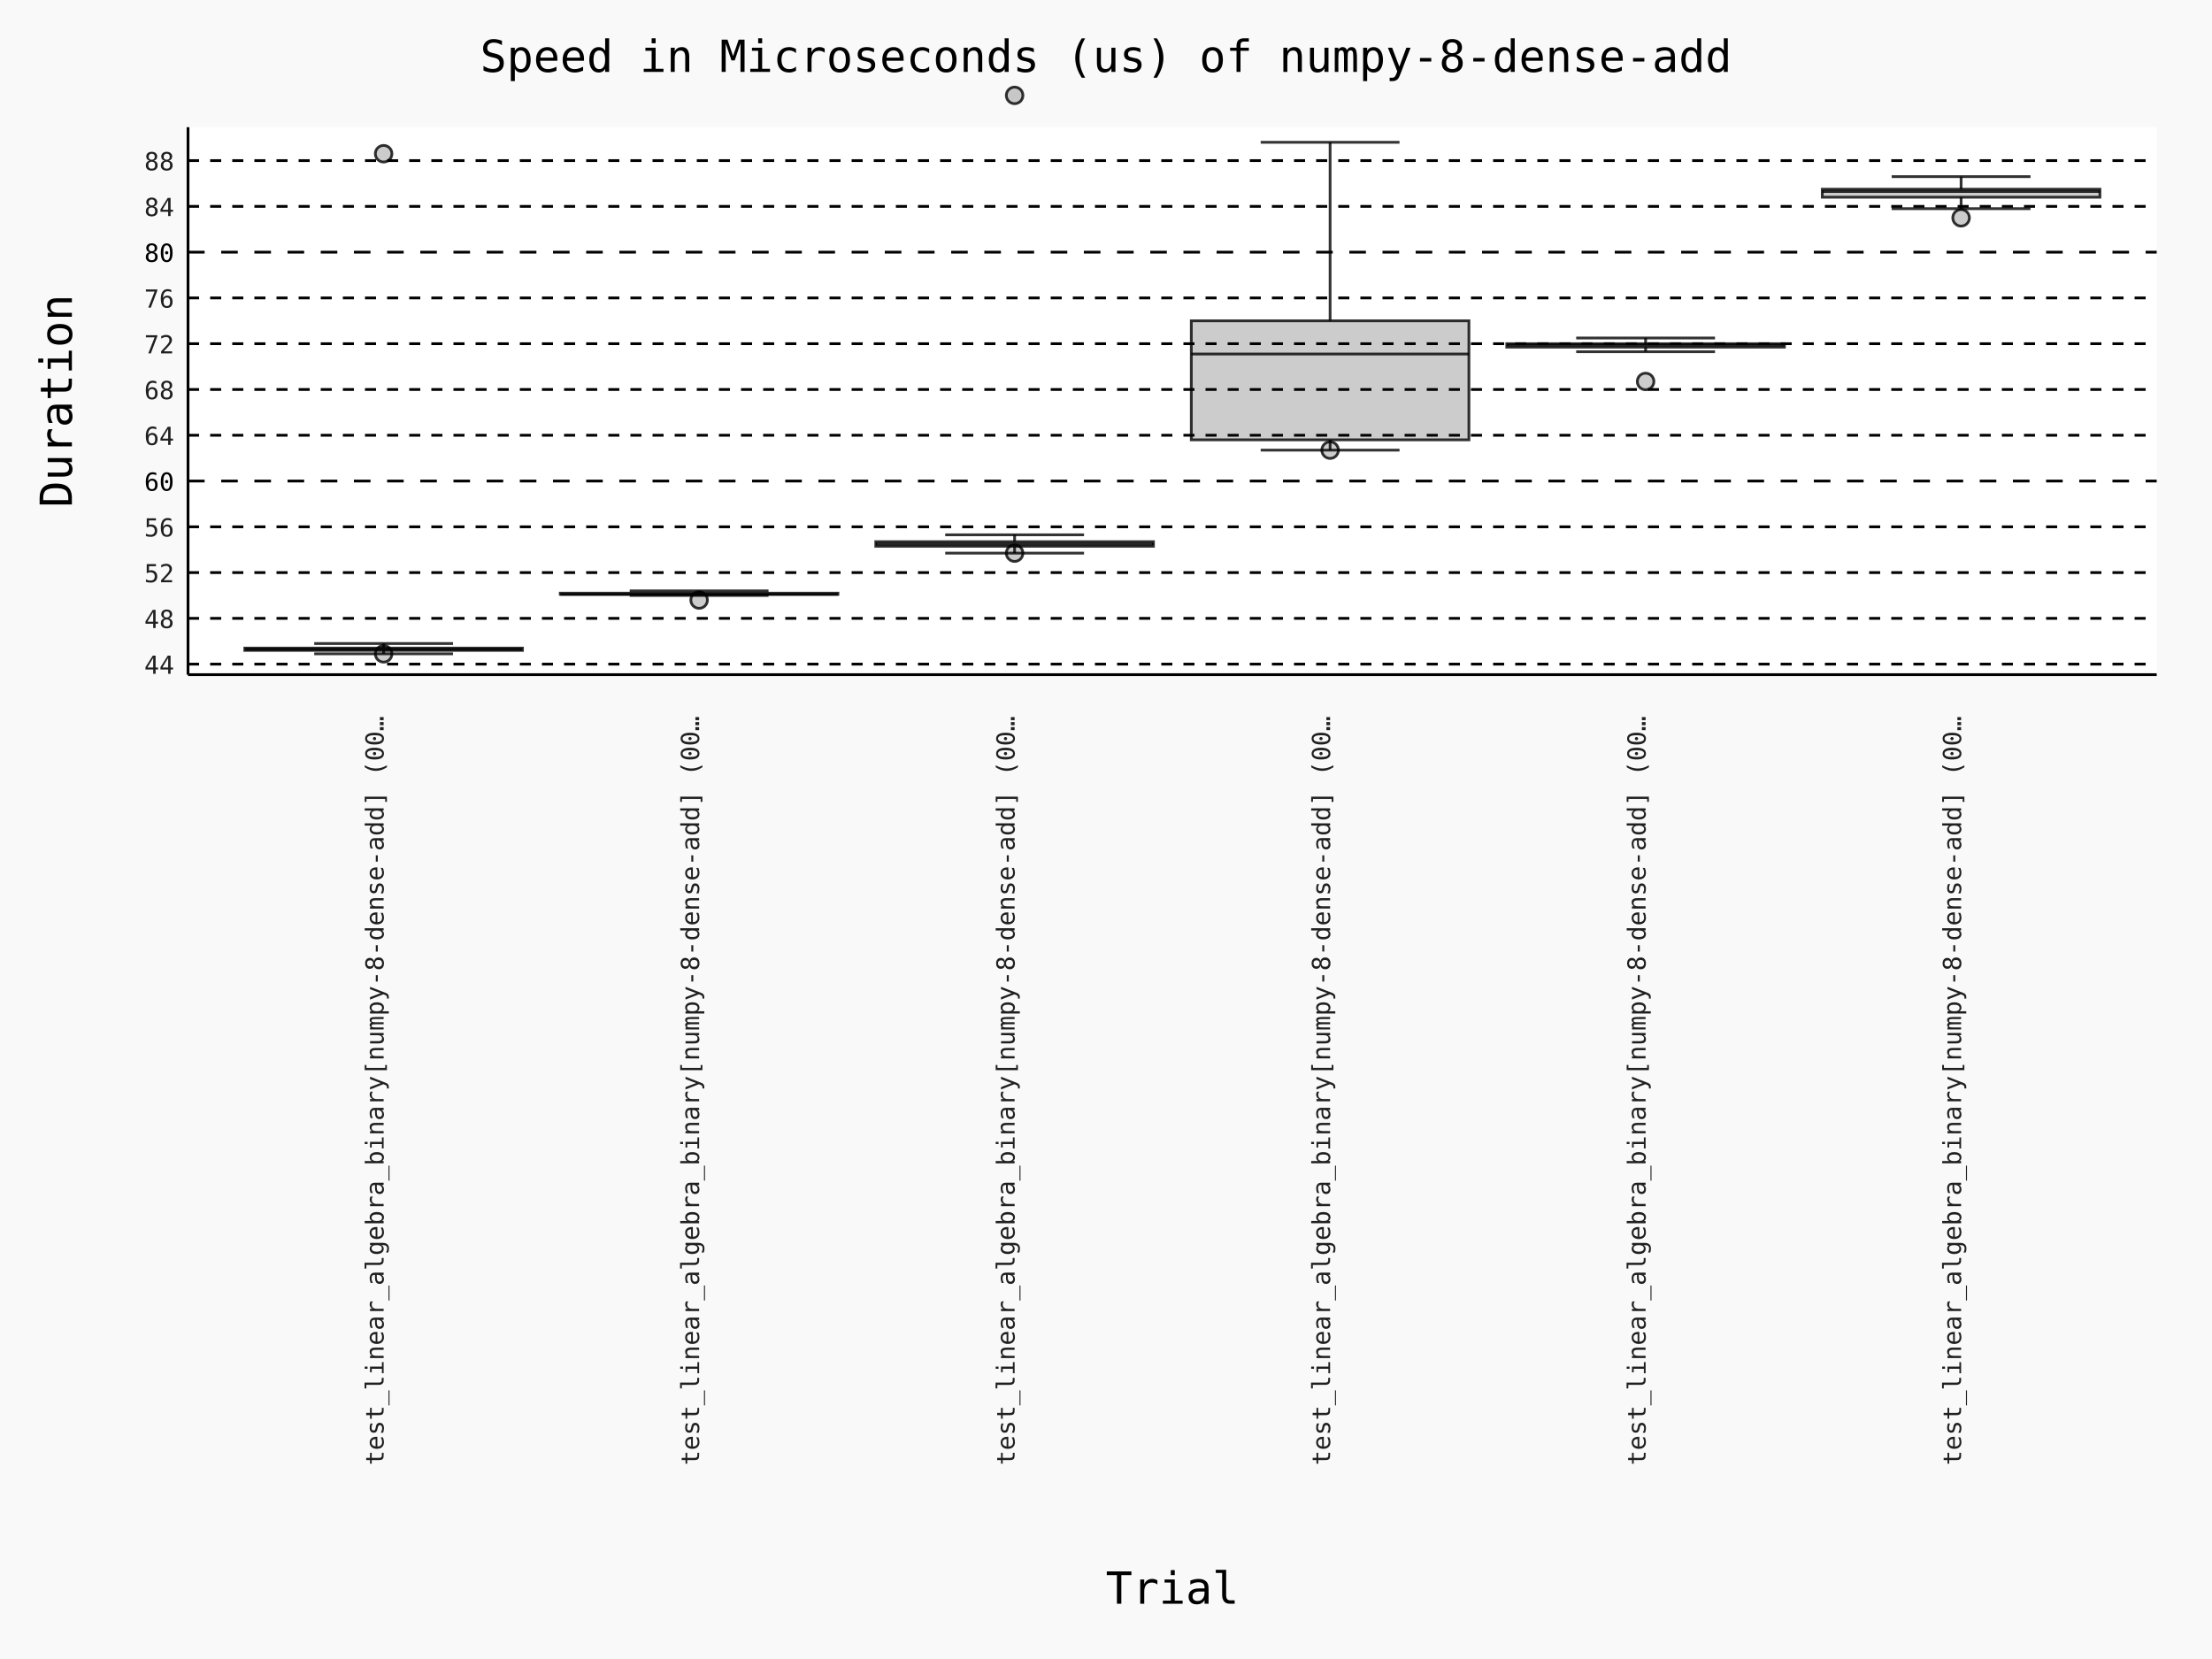
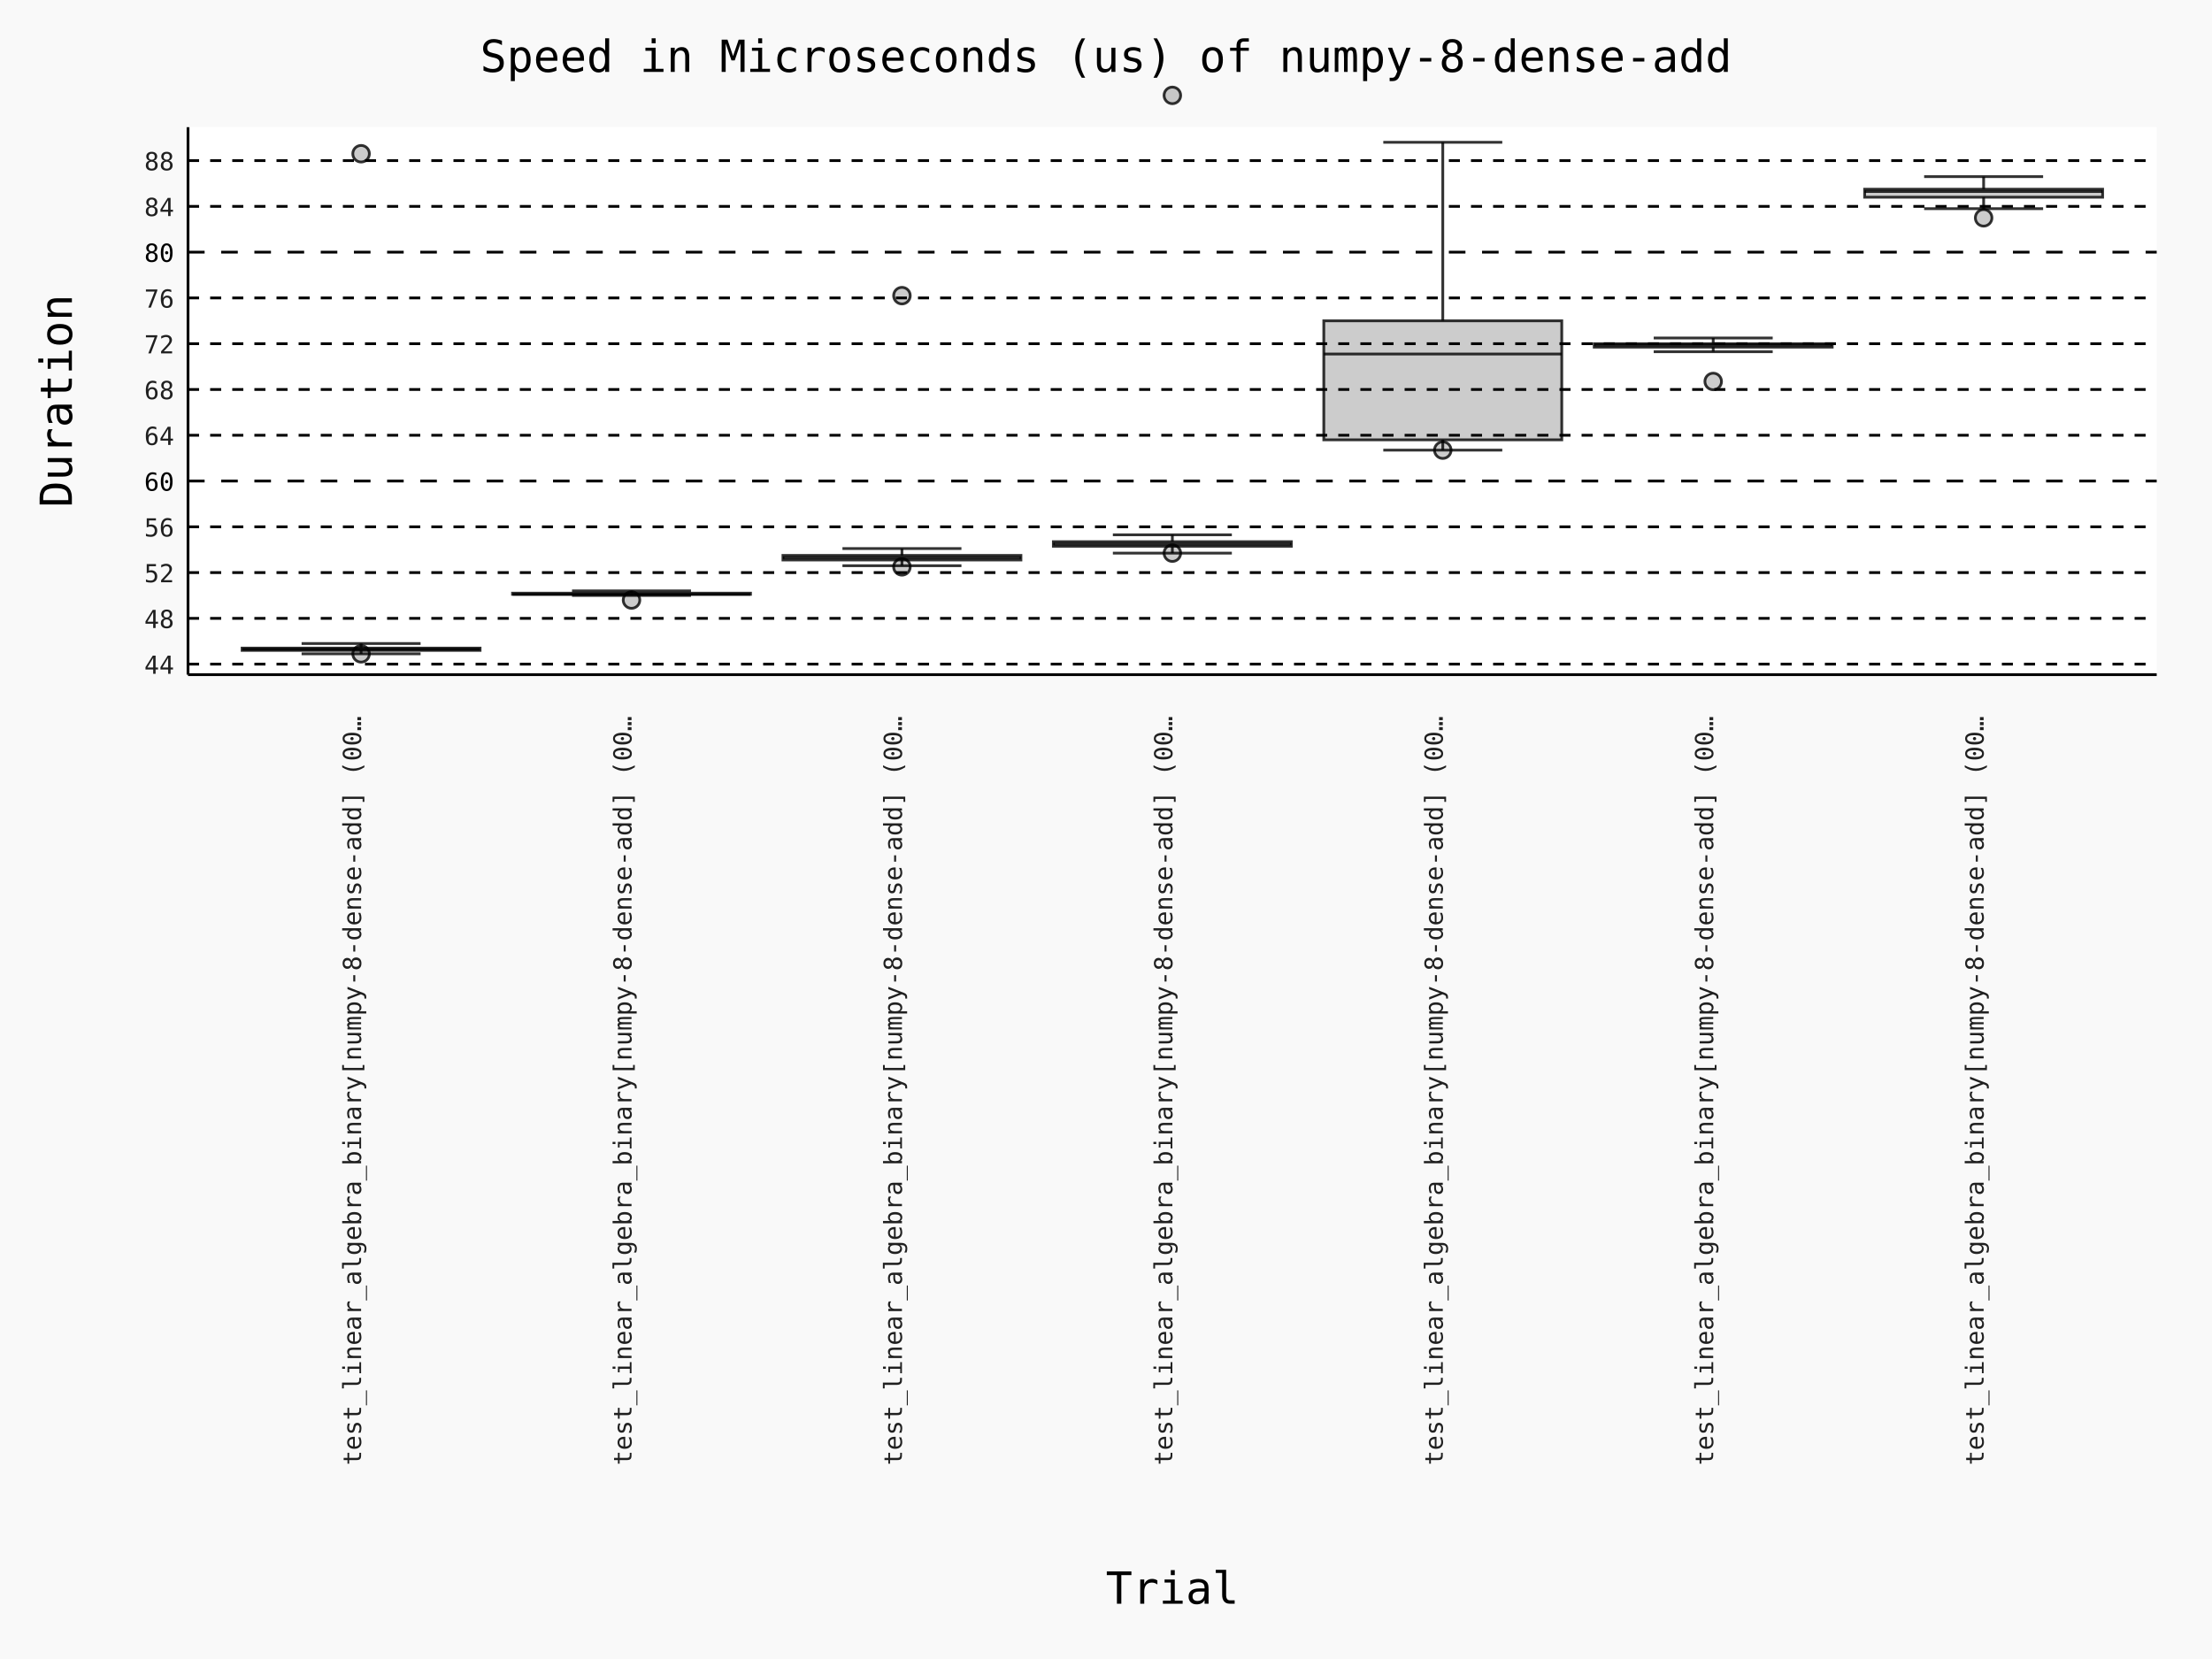
- <svg xmlns="http://www.w3.org/2000/svg" id="chart-22863398-3e7e-4fae-8610-8b619c8dbc85" class="pygal-chart" viewBox="0 0 800 600">
+ <svg xmlns="http://www.w3.org/2000/svg" id="chart-b3bb7893-0ff1-49c8-bb22-85fa2e2a0e81" class="pygal-chart" viewBox="0 0 800 600">
  <defs>
-     <style type="text/css">#chart-22863398-3e7e-4fae-8610-8b619c8dbc85{-webkit-user-select:none;-webkit-font-smoothing:antialiased;font-family:Consolas,"Deja Vu Sans Mono","Bitstream Vera Sans Mono","Courier New",monospace}#chart-22863398-3e7e-4fae-8610-8b619c8dbc85 .title{font-family:Consolas,"Deja Vu Sans Mono","Bitstream Vera Sans Mono","Courier New",monospace;font-size:16px}#chart-22863398-3e7e-4fae-8610-8b619c8dbc85 .legends .legend text{font-family:Consolas,"Deja Vu Sans Mono","Bitstream Vera Sans Mono","Courier New",monospace;font-size:14px}#chart-22863398-3e7e-4fae-8610-8b619c8dbc85 .axis text{font-family:Consolas,"Deja Vu Sans Mono","Bitstream Vera Sans Mono","Courier New",monospace;font-size:10px}#chart-22863398-3e7e-4fae-8610-8b619c8dbc85 .axis text.major{font-family:Consolas,"Deja Vu Sans Mono","Bitstream Vera Sans Mono","Courier New",monospace;font-size:10px}#chart-22863398-3e7e-4fae-8610-8b619c8dbc85 .text-overlay text.value{font-family:Consolas,"Deja Vu Sans Mono","Bitstream Vera Sans Mono","Courier New",monospace;font-size:16px}#chart-22863398-3e7e-4fae-8610-8b619c8dbc85 .text-overlay text.label{font-family:Consolas,"Deja Vu Sans Mono","Bitstream Vera Sans Mono","Courier New",monospace;font-size:10px}#chart-22863398-3e7e-4fae-8610-8b619c8dbc85 .tooltip{font-family:Consolas,"Deja Vu Sans Mono","Bitstream Vera Sans Mono","Courier New",monospace;font-size:14px}#chart-22863398-3e7e-4fae-8610-8b619c8dbc85 text.no_data{font-family:Consolas,"Deja Vu Sans Mono","Bitstream Vera Sans Mono","Courier New",monospace;font-size:64px}
- #chart-22863398-3e7e-4fae-8610-8b619c8dbc85{background-color:rgba(249,249,249,1)}#chart-22863398-3e7e-4fae-8610-8b619c8dbc85 path,#chart-22863398-3e7e-4fae-8610-8b619c8dbc85 line,#chart-22863398-3e7e-4fae-8610-8b619c8dbc85 rect,#chart-22863398-3e7e-4fae-8610-8b619c8dbc85 circle{-webkit-transition:150ms;-moz-transition:150ms;transition:150ms}#chart-22863398-3e7e-4fae-8610-8b619c8dbc85 .graph &gt; .background{fill:rgba(249,249,249,1)}#chart-22863398-3e7e-4fae-8610-8b619c8dbc85 .plot &gt; .background{fill:rgba(255,255,255,1)}#chart-22863398-3e7e-4fae-8610-8b619c8dbc85 .graph{fill:rgba(0,0,0,.87)}#chart-22863398-3e7e-4fae-8610-8b619c8dbc85 text.no_data{fill:rgba(0,0,0,1)}#chart-22863398-3e7e-4fae-8610-8b619c8dbc85 .title{fill:rgba(0,0,0,1)}#chart-22863398-3e7e-4fae-8610-8b619c8dbc85 .legends .legend text{fill:rgba(0,0,0,.87)}#chart-22863398-3e7e-4fae-8610-8b619c8dbc85 .legends .legend:hover text{fill:rgba(0,0,0,1)}#chart-22863398-3e7e-4fae-8610-8b619c8dbc85 .axis .line{stroke:rgba(0,0,0,1)}#chart-22863398-3e7e-4fae-8610-8b619c8dbc85 .axis .guide.line{stroke:rgba(0,0,0,.54)}#chart-22863398-3e7e-4fae-8610-8b619c8dbc85 .axis .major.line{stroke:rgba(0,0,0,.87)}#chart-22863398-3e7e-4fae-8610-8b619c8dbc85 .axis text.major{fill:rgba(0,0,0,1)}#chart-22863398-3e7e-4fae-8610-8b619c8dbc85 .axis.y .guides:hover .guide.line,#chart-22863398-3e7e-4fae-8610-8b619c8dbc85 .line-graph .axis.x .guides:hover .guide.line,#chart-22863398-3e7e-4fae-8610-8b619c8dbc85 .stackedline-graph .axis.x .guides:hover .guide.line,#chart-22863398-3e7e-4fae-8610-8b619c8dbc85 .xy-graph .axis.x .guides:hover .guide.line{stroke:rgba(0,0,0,1)}#chart-22863398-3e7e-4fae-8610-8b619c8dbc85 .axis .guides:hover text{fill:rgba(0,0,0,1)}#chart-22863398-3e7e-4fae-8610-8b619c8dbc85 .reactive{fill-opacity:.7;stroke-opacity:.8;stroke-width:1}#chart-22863398-3e7e-4fae-8610-8b619c8dbc85 .ci{stroke:rgba(0,0,0,.87)}#chart-22863398-3e7e-4fae-8610-8b619c8dbc85 .reactive.active,#chart-22863398-3e7e-4fae-8610-8b619c8dbc85 .active .reactive{fill-opacity:.8;stroke-opacity:.9;stroke-width:4}#chart-22863398-3e7e-4fae-8610-8b619c8dbc85 .ci .reactive.active{stroke-width:1.5}#chart-22863398-3e7e-4fae-8610-8b619c8dbc85 .series text{fill:rgba(0,0,0,1)}#chart-22863398-3e7e-4fae-8610-8b619c8dbc85 .tooltip rect{fill:rgba(255,255,255,1);stroke:rgba(0,0,0,1);-webkit-transition:opacity 150ms;-moz-transition:opacity 150ms;transition:opacity 150ms}#chart-22863398-3e7e-4fae-8610-8b619c8dbc85 .tooltip .label{fill:rgba(0,0,0,.87)}#chart-22863398-3e7e-4fae-8610-8b619c8dbc85 .tooltip .label{fill:rgba(0,0,0,.87)}#chart-22863398-3e7e-4fae-8610-8b619c8dbc85 .tooltip .legend{font-size:.8em;fill:rgba(0,0,0,.54)}#chart-22863398-3e7e-4fae-8610-8b619c8dbc85 .tooltip .x_label{font-size:.6em;fill:rgba(0,0,0,1)}#chart-22863398-3e7e-4fae-8610-8b619c8dbc85 .tooltip .xlink{font-size:.5em;text-decoration:underline}#chart-22863398-3e7e-4fae-8610-8b619c8dbc85 .tooltip .value{font-size:1.5em}#chart-22863398-3e7e-4fae-8610-8b619c8dbc85 .bound{font-size:.5em}#chart-22863398-3e7e-4fae-8610-8b619c8dbc85 .max-value{font-size:.75em;fill:rgba(0,0,0,.54)}#chart-22863398-3e7e-4fae-8610-8b619c8dbc85 .map-element{fill:rgba(255,255,255,1);stroke:rgba(0,0,0,.54) !important}#chart-22863398-3e7e-4fae-8610-8b619c8dbc85 .map-element .reactive{fill-opacity:inherit;stroke-opacity:inherit}#chart-22863398-3e7e-4fae-8610-8b619c8dbc85 .color-0,#chart-22863398-3e7e-4fae-8610-8b619c8dbc85 .color-0 a:visited{stroke:#000000;fill:#000000}#chart-22863398-3e7e-4fae-8610-8b619c8dbc85 .color-1,#chart-22863398-3e7e-4fae-8610-8b619c8dbc85 .color-1 a:visited{stroke:#000000;fill:#000000}#chart-22863398-3e7e-4fae-8610-8b619c8dbc85 .color-2,#chart-22863398-3e7e-4fae-8610-8b619c8dbc85 .color-2 a:visited{stroke:#000000;fill:#000000}#chart-22863398-3e7e-4fae-8610-8b619c8dbc85 .color-3,#chart-22863398-3e7e-4fae-8610-8b619c8dbc85 .color-3 a:visited{stroke:#000000;fill:#000000}#chart-22863398-3e7e-4fae-8610-8b619c8dbc85 .color-4,#chart-22863398-3e7e-4fae-8610-8b619c8dbc85 .color-4 a:visited{stroke:#000000;fill:#000000}#chart-22863398-3e7e-4fae-8610-8b619c8dbc85 .color-5,#chart-22863398-3e7e-4fae-8610-8b619c8dbc85 .color-5 a:visited{stroke:#000000;fill:#000000}#chart-22863398-3e7e-4fae-8610-8b619c8dbc85 .text-overlay .color-0 text{fill:white}#chart-22863398-3e7e-4fae-8610-8b619c8dbc85 .text-overlay .color-1 text{fill:white}#chart-22863398-3e7e-4fae-8610-8b619c8dbc85 .text-overlay .color-2 text{fill:white}#chart-22863398-3e7e-4fae-8610-8b619c8dbc85 .text-overlay .color-3 text{fill:white}#chart-22863398-3e7e-4fae-8610-8b619c8dbc85 .text-overlay .color-4 text{fill:white}#chart-22863398-3e7e-4fae-8610-8b619c8dbc85 .text-overlay .color-5 text{fill:white}
- #chart-22863398-3e7e-4fae-8610-8b619c8dbc85 text.no_data{text-anchor:middle}#chart-22863398-3e7e-4fae-8610-8b619c8dbc85 .guide.line{fill:none}#chart-22863398-3e7e-4fae-8610-8b619c8dbc85 .centered{text-anchor:middle}#chart-22863398-3e7e-4fae-8610-8b619c8dbc85 .title{text-anchor:middle}#chart-22863398-3e7e-4fae-8610-8b619c8dbc85 .legends .legend text{fill-opacity:1}#chart-22863398-3e7e-4fae-8610-8b619c8dbc85 .axis.x text{text-anchor:middle}#chart-22863398-3e7e-4fae-8610-8b619c8dbc85 .axis.x:not(.web) text[transform]{text-anchor:start}#chart-22863398-3e7e-4fae-8610-8b619c8dbc85 .axis.x:not(.web) text[transform].backwards{text-anchor:end}#chart-22863398-3e7e-4fae-8610-8b619c8dbc85 .axis.y text{text-anchor:end}#chart-22863398-3e7e-4fae-8610-8b619c8dbc85 .axis.y text[transform].backwards{text-anchor:start}#chart-22863398-3e7e-4fae-8610-8b619c8dbc85 .axis.y2 text{text-anchor:start}#chart-22863398-3e7e-4fae-8610-8b619c8dbc85 .axis.y2 text[transform].backwards{text-anchor:end}#chart-22863398-3e7e-4fae-8610-8b619c8dbc85 .axis .guide.line{stroke-dasharray:4,4;stroke:black}#chart-22863398-3e7e-4fae-8610-8b619c8dbc85 .axis .major.guide.line{stroke-dasharray:6,6;stroke:black}#chart-22863398-3e7e-4fae-8610-8b619c8dbc85 .horizontal .axis.y .guide.line,#chart-22863398-3e7e-4fae-8610-8b619c8dbc85 .horizontal .axis.y2 .guide.line,#chart-22863398-3e7e-4fae-8610-8b619c8dbc85 .vertical .axis.x .guide.line{opacity:0}#chart-22863398-3e7e-4fae-8610-8b619c8dbc85 .horizontal .axis.always_show .guide.line,#chart-22863398-3e7e-4fae-8610-8b619c8dbc85 .vertical .axis.always_show .guide.line{opacity:1 !important}#chart-22863398-3e7e-4fae-8610-8b619c8dbc85 .axis.y .guides:hover .guide.line,#chart-22863398-3e7e-4fae-8610-8b619c8dbc85 .axis.y2 .guides:hover .guide.line,#chart-22863398-3e7e-4fae-8610-8b619c8dbc85 .axis.x .guides:hover .guide.line{opacity:1}#chart-22863398-3e7e-4fae-8610-8b619c8dbc85 .axis .guides:hover text{opacity:1}#chart-22863398-3e7e-4fae-8610-8b619c8dbc85 .nofill{fill:none}#chart-22863398-3e7e-4fae-8610-8b619c8dbc85 .subtle-fill{fill-opacity:.2}#chart-22863398-3e7e-4fae-8610-8b619c8dbc85 .dot{stroke-width:1px;fill-opacity:1;stroke-opacity:1}#chart-22863398-3e7e-4fae-8610-8b619c8dbc85 .dot.active{stroke-width:5px}#chart-22863398-3e7e-4fae-8610-8b619c8dbc85 .dot.negative{fill:transparent}#chart-22863398-3e7e-4fae-8610-8b619c8dbc85 text,#chart-22863398-3e7e-4fae-8610-8b619c8dbc85 tspan{stroke:none !important}#chart-22863398-3e7e-4fae-8610-8b619c8dbc85 .series text.active{opacity:1}#chart-22863398-3e7e-4fae-8610-8b619c8dbc85 .tooltip rect{fill-opacity:.95;stroke-width:.5}#chart-22863398-3e7e-4fae-8610-8b619c8dbc85 .tooltip text{fill-opacity:1}#chart-22863398-3e7e-4fae-8610-8b619c8dbc85 .showable{visibility:hidden}#chart-22863398-3e7e-4fae-8610-8b619c8dbc85 .showable.shown{visibility:visible}#chart-22863398-3e7e-4fae-8610-8b619c8dbc85 .gauge-background{fill:rgba(229,229,229,1);stroke:none}#chart-22863398-3e7e-4fae-8610-8b619c8dbc85 .bg-lines{stroke:rgba(249,249,249,1);stroke-width:2px}
+     <style type="text/css">#chart-b3bb7893-0ff1-49c8-bb22-85fa2e2a0e81{-webkit-user-select:none;-webkit-font-smoothing:antialiased;font-family:Consolas,"Deja Vu Sans Mono","Bitstream Vera Sans Mono","Courier New",monospace}#chart-b3bb7893-0ff1-49c8-bb22-85fa2e2a0e81 .title{font-family:Consolas,"Deja Vu Sans Mono","Bitstream Vera Sans Mono","Courier New",monospace;font-size:16px}#chart-b3bb7893-0ff1-49c8-bb22-85fa2e2a0e81 .legends .legend text{font-family:Consolas,"Deja Vu Sans Mono","Bitstream Vera Sans Mono","Courier New",monospace;font-size:14px}#chart-b3bb7893-0ff1-49c8-bb22-85fa2e2a0e81 .axis text{font-family:Consolas,"Deja Vu Sans Mono","Bitstream Vera Sans Mono","Courier New",monospace;font-size:10px}#chart-b3bb7893-0ff1-49c8-bb22-85fa2e2a0e81 .axis text.major{font-family:Consolas,"Deja Vu Sans Mono","Bitstream Vera Sans Mono","Courier New",monospace;font-size:10px}#chart-b3bb7893-0ff1-49c8-bb22-85fa2e2a0e81 .text-overlay text.value{font-family:Consolas,"Deja Vu Sans Mono","Bitstream Vera Sans Mono","Courier New",monospace;font-size:16px}#chart-b3bb7893-0ff1-49c8-bb22-85fa2e2a0e81 .text-overlay text.label{font-family:Consolas,"Deja Vu Sans Mono","Bitstream Vera Sans Mono","Courier New",monospace;font-size:10px}#chart-b3bb7893-0ff1-49c8-bb22-85fa2e2a0e81 .tooltip{font-family:Consolas,"Deja Vu Sans Mono","Bitstream Vera Sans Mono","Courier New",monospace;font-size:14px}#chart-b3bb7893-0ff1-49c8-bb22-85fa2e2a0e81 text.no_data{font-family:Consolas,"Deja Vu Sans Mono","Bitstream Vera Sans Mono","Courier New",monospace;font-size:64px}
+ #chart-b3bb7893-0ff1-49c8-bb22-85fa2e2a0e81{background-color:rgba(249,249,249,1)}#chart-b3bb7893-0ff1-49c8-bb22-85fa2e2a0e81 path,#chart-b3bb7893-0ff1-49c8-bb22-85fa2e2a0e81 line,#chart-b3bb7893-0ff1-49c8-bb22-85fa2e2a0e81 rect,#chart-b3bb7893-0ff1-49c8-bb22-85fa2e2a0e81 circle{-webkit-transition:150ms;-moz-transition:150ms;transition:150ms}#chart-b3bb7893-0ff1-49c8-bb22-85fa2e2a0e81 .graph &gt; .background{fill:rgba(249,249,249,1)}#chart-b3bb7893-0ff1-49c8-bb22-85fa2e2a0e81 .plot &gt; .background{fill:rgba(255,255,255,1)}#chart-b3bb7893-0ff1-49c8-bb22-85fa2e2a0e81 .graph{fill:rgba(0,0,0,.87)}#chart-b3bb7893-0ff1-49c8-bb22-85fa2e2a0e81 text.no_data{fill:rgba(0,0,0,1)}#chart-b3bb7893-0ff1-49c8-bb22-85fa2e2a0e81 .title{fill:rgba(0,0,0,1)}#chart-b3bb7893-0ff1-49c8-bb22-85fa2e2a0e81 .legends .legend text{fill:rgba(0,0,0,.87)}#chart-b3bb7893-0ff1-49c8-bb22-85fa2e2a0e81 .legends .legend:hover text{fill:rgba(0,0,0,1)}#chart-b3bb7893-0ff1-49c8-bb22-85fa2e2a0e81 .axis .line{stroke:rgba(0,0,0,1)}#chart-b3bb7893-0ff1-49c8-bb22-85fa2e2a0e81 .axis .guide.line{stroke:rgba(0,0,0,.54)}#chart-b3bb7893-0ff1-49c8-bb22-85fa2e2a0e81 .axis .major.line{stroke:rgba(0,0,0,.87)}#chart-b3bb7893-0ff1-49c8-bb22-85fa2e2a0e81 .axis text.major{fill:rgba(0,0,0,1)}#chart-b3bb7893-0ff1-49c8-bb22-85fa2e2a0e81 .axis.y .guides:hover .guide.line,#chart-b3bb7893-0ff1-49c8-bb22-85fa2e2a0e81 .line-graph .axis.x .guides:hover .guide.line,#chart-b3bb7893-0ff1-49c8-bb22-85fa2e2a0e81 .stackedline-graph .axis.x .guides:hover .guide.line,#chart-b3bb7893-0ff1-49c8-bb22-85fa2e2a0e81 .xy-graph .axis.x .guides:hover .guide.line{stroke:rgba(0,0,0,1)}#chart-b3bb7893-0ff1-49c8-bb22-85fa2e2a0e81 .axis .guides:hover text{fill:rgba(0,0,0,1)}#chart-b3bb7893-0ff1-49c8-bb22-85fa2e2a0e81 .reactive{fill-opacity:.7;stroke-opacity:.8;stroke-width:1}#chart-b3bb7893-0ff1-49c8-bb22-85fa2e2a0e81 .ci{stroke:rgba(0,0,0,.87)}#chart-b3bb7893-0ff1-49c8-bb22-85fa2e2a0e81 .reactive.active,#chart-b3bb7893-0ff1-49c8-bb22-85fa2e2a0e81 .active .reactive{fill-opacity:.8;stroke-opacity:.9;stroke-width:4}#chart-b3bb7893-0ff1-49c8-bb22-85fa2e2a0e81 .ci .reactive.active{stroke-width:1.5}#chart-b3bb7893-0ff1-49c8-bb22-85fa2e2a0e81 .series text{fill:rgba(0,0,0,1)}#chart-b3bb7893-0ff1-49c8-bb22-85fa2e2a0e81 .tooltip rect{fill:rgba(255,255,255,1);stroke:rgba(0,0,0,1);-webkit-transition:opacity 150ms;-moz-transition:opacity 150ms;transition:opacity 150ms}#chart-b3bb7893-0ff1-49c8-bb22-85fa2e2a0e81 .tooltip .label{fill:rgba(0,0,0,.87)}#chart-b3bb7893-0ff1-49c8-bb22-85fa2e2a0e81 .tooltip .label{fill:rgba(0,0,0,.87)}#chart-b3bb7893-0ff1-49c8-bb22-85fa2e2a0e81 .tooltip .legend{font-size:.8em;fill:rgba(0,0,0,.54)}#chart-b3bb7893-0ff1-49c8-bb22-85fa2e2a0e81 .tooltip .x_label{font-size:.6em;fill:rgba(0,0,0,1)}#chart-b3bb7893-0ff1-49c8-bb22-85fa2e2a0e81 .tooltip .xlink{font-size:.5em;text-decoration:underline}#chart-b3bb7893-0ff1-49c8-bb22-85fa2e2a0e81 .tooltip .value{font-size:1.5em}#chart-b3bb7893-0ff1-49c8-bb22-85fa2e2a0e81 .bound{font-size:.5em}#chart-b3bb7893-0ff1-49c8-bb22-85fa2e2a0e81 .max-value{font-size:.75em;fill:rgba(0,0,0,.54)}#chart-b3bb7893-0ff1-49c8-bb22-85fa2e2a0e81 .map-element{fill:rgba(255,255,255,1);stroke:rgba(0,0,0,.54) !important}#chart-b3bb7893-0ff1-49c8-bb22-85fa2e2a0e81 .map-element .reactive{fill-opacity:inherit;stroke-opacity:inherit}#chart-b3bb7893-0ff1-49c8-bb22-85fa2e2a0e81 .color-0,#chart-b3bb7893-0ff1-49c8-bb22-85fa2e2a0e81 .color-0 a:visited{stroke:#000000;fill:#000000}#chart-b3bb7893-0ff1-49c8-bb22-85fa2e2a0e81 .color-1,#chart-b3bb7893-0ff1-49c8-bb22-85fa2e2a0e81 .color-1 a:visited{stroke:#000000;fill:#000000}#chart-b3bb7893-0ff1-49c8-bb22-85fa2e2a0e81 .color-2,#chart-b3bb7893-0ff1-49c8-bb22-85fa2e2a0e81 .color-2 a:visited{stroke:#000000;fill:#000000}#chart-b3bb7893-0ff1-49c8-bb22-85fa2e2a0e81 .color-3,#chart-b3bb7893-0ff1-49c8-bb22-85fa2e2a0e81 .color-3 a:visited{stroke:#000000;fill:#000000}#chart-b3bb7893-0ff1-49c8-bb22-85fa2e2a0e81 .color-4,#chart-b3bb7893-0ff1-49c8-bb22-85fa2e2a0e81 .color-4 a:visited{stroke:#000000;fill:#000000}#chart-b3bb7893-0ff1-49c8-bb22-85fa2e2a0e81 .color-5,#chart-b3bb7893-0ff1-49c8-bb22-85fa2e2a0e81 .color-5 a:visited{stroke:#000000;fill:#000000}#chart-b3bb7893-0ff1-49c8-bb22-85fa2e2a0e81 .color-6,#chart-b3bb7893-0ff1-49c8-bb22-85fa2e2a0e81 .color-6 a:visited{stroke:#000000;fill:#000000}#chart-b3bb7893-0ff1-49c8-bb22-85fa2e2a0e81 .text-overlay .color-0 text{fill:white}#chart-b3bb7893-0ff1-49c8-bb22-85fa2e2a0e81 .text-overlay .color-1 text{fill:white}#chart-b3bb7893-0ff1-49c8-bb22-85fa2e2a0e81 .text-overlay .color-2 text{fill:white}#chart-b3bb7893-0ff1-49c8-bb22-85fa2e2a0e81 .text-overlay .color-3 text{fill:white}#chart-b3bb7893-0ff1-49c8-bb22-85fa2e2a0e81 .text-overlay .color-4 text{fill:white}#chart-b3bb7893-0ff1-49c8-bb22-85fa2e2a0e81 .text-overlay .color-5 text{fill:white}#chart-b3bb7893-0ff1-49c8-bb22-85fa2e2a0e81 .text-overlay .color-6 text{fill:white}
+ #chart-b3bb7893-0ff1-49c8-bb22-85fa2e2a0e81 text.no_data{text-anchor:middle}#chart-b3bb7893-0ff1-49c8-bb22-85fa2e2a0e81 .guide.line{fill:none}#chart-b3bb7893-0ff1-49c8-bb22-85fa2e2a0e81 .centered{text-anchor:middle}#chart-b3bb7893-0ff1-49c8-bb22-85fa2e2a0e81 .title{text-anchor:middle}#chart-b3bb7893-0ff1-49c8-bb22-85fa2e2a0e81 .legends .legend text{fill-opacity:1}#chart-b3bb7893-0ff1-49c8-bb22-85fa2e2a0e81 .axis.x text{text-anchor:middle}#chart-b3bb7893-0ff1-49c8-bb22-85fa2e2a0e81 .axis.x:not(.web) text[transform]{text-anchor:start}#chart-b3bb7893-0ff1-49c8-bb22-85fa2e2a0e81 .axis.x:not(.web) text[transform].backwards{text-anchor:end}#chart-b3bb7893-0ff1-49c8-bb22-85fa2e2a0e81 .axis.y text{text-anchor:end}#chart-b3bb7893-0ff1-49c8-bb22-85fa2e2a0e81 .axis.y text[transform].backwards{text-anchor:start}#chart-b3bb7893-0ff1-49c8-bb22-85fa2e2a0e81 .axis.y2 text{text-anchor:start}#chart-b3bb7893-0ff1-49c8-bb22-85fa2e2a0e81 .axis.y2 text[transform].backwards{text-anchor:end}#chart-b3bb7893-0ff1-49c8-bb22-85fa2e2a0e81 .axis .guide.line{stroke-dasharray:4,4;stroke:black}#chart-b3bb7893-0ff1-49c8-bb22-85fa2e2a0e81 .axis .major.guide.line{stroke-dasharray:6,6;stroke:black}#chart-b3bb7893-0ff1-49c8-bb22-85fa2e2a0e81 .horizontal .axis.y .guide.line,#chart-b3bb7893-0ff1-49c8-bb22-85fa2e2a0e81 .horizontal .axis.y2 .guide.line,#chart-b3bb7893-0ff1-49c8-bb22-85fa2e2a0e81 .vertical .axis.x .guide.line{opacity:0}#chart-b3bb7893-0ff1-49c8-bb22-85fa2e2a0e81 .horizontal .axis.always_show .guide.line,#chart-b3bb7893-0ff1-49c8-bb22-85fa2e2a0e81 .vertical .axis.always_show .guide.line{opacity:1 !important}#chart-b3bb7893-0ff1-49c8-bb22-85fa2e2a0e81 .axis.y .guides:hover .guide.line,#chart-b3bb7893-0ff1-49c8-bb22-85fa2e2a0e81 .axis.y2 .guides:hover .guide.line,#chart-b3bb7893-0ff1-49c8-bb22-85fa2e2a0e81 .axis.x .guides:hover .guide.line{opacity:1}#chart-b3bb7893-0ff1-49c8-bb22-85fa2e2a0e81 .axis .guides:hover text{opacity:1}#chart-b3bb7893-0ff1-49c8-bb22-85fa2e2a0e81 .nofill{fill:none}#chart-b3bb7893-0ff1-49c8-bb22-85fa2e2a0e81 .subtle-fill{fill-opacity:.2}#chart-b3bb7893-0ff1-49c8-bb22-85fa2e2a0e81 .dot{stroke-width:1px;fill-opacity:1;stroke-opacity:1}#chart-b3bb7893-0ff1-49c8-bb22-85fa2e2a0e81 .dot.active{stroke-width:5px}#chart-b3bb7893-0ff1-49c8-bb22-85fa2e2a0e81 .dot.negative{fill:transparent}#chart-b3bb7893-0ff1-49c8-bb22-85fa2e2a0e81 text,#chart-b3bb7893-0ff1-49c8-bb22-85fa2e2a0e81 tspan{stroke:none !important}#chart-b3bb7893-0ff1-49c8-bb22-85fa2e2a0e81 .series text.active{opacity:1}#chart-b3bb7893-0ff1-49c8-bb22-85fa2e2a0e81 .tooltip rect{fill-opacity:.95;stroke-width:.5}#chart-b3bb7893-0ff1-49c8-bb22-85fa2e2a0e81 .tooltip text{fill-opacity:1}#chart-b3bb7893-0ff1-49c8-bb22-85fa2e2a0e81 .showable{visibility:hidden}#chart-b3bb7893-0ff1-49c8-bb22-85fa2e2a0e81 .showable.shown{visibility:visible}#chart-b3bb7893-0ff1-49c8-bb22-85fa2e2a0e81 .gauge-background{fill:rgba(229,229,229,1);stroke:none}#chart-b3bb7893-0ff1-49c8-bb22-85fa2e2a0e81 .bg-lines{stroke:rgba(249,249,249,1);stroke-width:2px}
.tooltip .value{font-size:1em !important}.axis text{font-size:9px !important}</style>
  </defs>
  <g class="graph custombox-graph vertical">
    <rect x="0" y="0" width="800" height="600" class="background" />
    <g transform="translate(68, 46)" class="plot">
      <rect x="0" y="0" width="712.0" height="198.0" class="background" />
      <g class="axis y always_show">
        <path d="M0 198 h712" class="line" />
        <g class="guides">
          <path d="M0 194.192 h712" class="guide line" />
          <text x="-5" y="197.692" class="">44</text>
        </g>
        <g class="guides">
          <path d="M0 177.637 h712" class="guide line" />
          <text x="-5" y="181.137" class="">48</text>
        </g>
        <g class="guides">
          <path d="M0 161.082 h712" class="guide line" />
          <text x="-5" y="164.582" class="">52</text>
        </g>
        <g class="guides">
          <path d="M0 144.527 h712" class="guide line" />
          <text x="-5" y="148.027" class="">56</text>
        </g>
        <g class="guides">
          <path d="M0 127.972 h712" class="major guide line" />
          <text x="-5" y="131.472" class="major">60</text>
        </g>
        <g class="guides">
          <path d="M0 111.416 h712" class="guide line" />
          <text x="-5" y="114.916" class="">64</text>
        </g>
        <g class="guides">
          <path d="M0 94.861 h712" class="guide line" />
          <text x="-5" y="98.361" class="">68</text>
        </g>
        <g class="guides">
          <path d="M0 78.306 h712" class="guide line" />
          <text x="-5" y="81.806" class="">72</text>
        </g>
        <g class="guides">
          <path d="M0 61.751 h712" class="guide line" />
          <text x="-5" y="65.251" class="">76</text>
        </g>
        <g class="guides">
          <path d="M0 45.196 h712" class="major guide line" />
          <text x="-5" y="48.696" class="major">80</text>
        </g>
        <g class="guides">
          <path d="M0 28.64 h712" class="guide line" />
          <text x="-5" y="32.14" class="">84</text>
        </g>
        <g class="guides">
          <path d="M0 12.085 h712" class="guide line" />
          <text x="-5" y="15.585" class="">88</text>
        </g>
      </g>
      <g class="axis x">
        <path d="M0 0 v198" class="line" />
        <g class="guides">
-           <path d="M70.744 0 v198" class="guide line" />
-           <text x="70.744" y="213.0" class="backwards" transform="rotate(270 70.74359 213)">test_linear_algebra_binary[numpy-8-dense-add] (00…</text>
-         </g>
-         <g class="guides">
-           <path d="M184.846 0 v198" class="guide line" />
-           <text x="184.846" y="213.0" class="backwards" transform="rotate(270 184.8462 213)">test_linear_algebra_binary[numpy-8-dense-add] (00…</text>
-         </g>
-         <g class="guides">
-           <path d="M298.949 0 v198" class="guide line" />
-           <text x="298.949" y="213.0" class="backwards" transform="rotate(270 298.9487 213)">test_linear_algebra_binary[numpy-8-dense-add] (00…</text>
-         </g>
-         <g class="guides">
-           <path d="M413.051 0 v198" class="guide line" />
-           <text x="413.051" y="213.0" class="backwards" transform="rotate(270 413.0513 213)">test_linear_algebra_binary[numpy-8-dense-add] (00…</text>
-         </g>
-         <g class="guides">
-           <path d="M527.154 0 v198" class="guide line" />
-           <text x="527.154" y="213.0" class="backwards" transform="rotate(270 527.1538 213)">test_linear_algebra_binary[numpy-8-dense-add] (00…</text>
-         </g>
-         <g class="guides">
-           <path d="M641.256 0 v198" class="guide line" />
-           <text x="641.256" y="213.0" class="backwards" transform="rotate(270 641.2564 213)">test_linear_algebra_binary[numpy-8-dense-add] (00…</text>
+           <path d="M62.593 0 v198" class="guide line" />
+           <text x="62.593" y="213.0" class="backwards" transform="rotate(270 62.59341 213)">test_linear_algebra_binary[numpy-8-dense-add] (00…</text>
+         </g>
+         <g class="guides">
+           <path d="M160.396 0 v198" class="guide line" />
+           <text x="160.396" y="213.0" class="backwards" transform="rotate(270 160.3956 213)">test_linear_algebra_binary[numpy-8-dense-add] (00…</text>
+         </g>
+         <g class="guides">
+           <path d="M258.198 0 v198" class="guide line" />
+           <text x="258.198" y="213.0" class="backwards" transform="rotate(270 258.1978 213)">test_linear_algebra_binary[numpy-8-dense-add] (00…</text>
+         </g>
+         <g class="guides">
+           <path d="M356 0 v198" class="guide line" />
+           <text x="356.0" y="213.0" class="backwards" transform="rotate(270 356 213)">test_linear_algebra_binary[numpy-8-dense-add] (00…</text>
+         </g>
+         <g class="guides">
+           <path d="M453.802 0 v198" class="guide line" />
+           <text x="453.802" y="213.0" class="backwards" transform="rotate(270 453.8022 213)">test_linear_algebra_binary[numpy-8-dense-add] (00…</text>
+         </g>
+         <g class="guides">
+           <path d="M551.604 0 v198" class="guide line" />
+           <text x="551.604" y="213.0" class="backwards" transform="rotate(270 551.6044 213)">test_linear_algebra_binary[numpy-8-dense-add] (00…</text>
+         </g>
+         <g class="guides">
+           <path d="M649.407 0 v198" class="guide line" />
+           <text x="649.407" y="213.0" class="backwards" transform="rotate(270 649.4066 213)">test_linear_algebra_binary[numpy-8-dense-add] (00…</text>
        </g>
      </g>
      <g class="series serie-0 color-0">
        <g class="boxes">
          <g class="box">
-             <path stroke-width="3" d="M45.641 190.463 L95.846 190.463" class="reactive tooltip-trigger" />
-             <path stroke-width="3" d="M20.538 188.812 L120.949 188.812" class="reactive tooltip-trigger" />
-             <path stroke-width="3" d="M45.641 186.738 L95.846 186.738" class="reactive tooltip-trigger" />
-             <path stroke-width="2" d="M70.744 190.463 L70.744 189.222" class="reactive tooltip-trigger" />
-             <path stroke-width="2" d="M70.744 186.738 L70.744 188.394" class="reactive tooltip-trigger" />
-             <rect x="20.538" y="188.394" height="0.828" width="100.41" class="subtle-fill reactive tooltip-trigger" />
-             <circle cx="70.744" cy="190.467" r="3" class="subtle-fill reactive tooltip-trigger" />
-             <circle cx="70.744" cy="9.598" r="3" class="subtle-fill reactive tooltip-trigger" />
+             <path stroke-width="3" d="M41.077 190.463 L84.11 190.463" class="reactive tooltip-trigger" />
+             <path stroke-width="3" d="M19.56 188.812 L105.626 188.812" class="reactive tooltip-trigger" />
+             <path stroke-width="3" d="M41.077 186.738 L84.11 186.738" class="reactive tooltip-trigger" />
+             <path stroke-width="2" d="M62.593 190.463 L62.593 189.222" class="reactive tooltip-trigger" />
+             <path stroke-width="2" d="M62.593 186.738 L62.593 188.394" class="reactive tooltip-trigger" />
+             <rect x="19.56" y="188.394" height="0.828" width="86.066" class="subtle-fill reactive tooltip-trigger" />
+             <circle cx="62.593" cy="190.467" r="3" class="subtle-fill reactive tooltip-trigger" />
+             <circle cx="62.593" cy="9.598" r="3" class="subtle-fill reactive tooltip-trigger" />
          </g>
        </g>
      </g>
      <g class="series serie-1 color-1">
        <g class="boxes">
          <g class="box">
-             <path stroke-width="3" d="M159.744 169.355 L209.949 169.355" class="reactive tooltip-trigger" />
-             <path stroke-width="3" d="M134.641 168.942 L235.051 168.942" class="reactive tooltip-trigger" />
-             <path stroke-width="3" d="M159.744 167.7 L209.949 167.7" class="reactive tooltip-trigger" />
-             <path stroke-width="2" d="M184.846 169.355 L184.846 168.942" class="reactive tooltip-trigger" />
-             <path stroke-width="2" d="M184.846 167.7 L184.846 168.528" class="reactive tooltip-trigger" />
-             <rect x="134.641" y="168.528" height="0.414" width="100.41" class="subtle-fill reactive tooltip-trigger" />
-             <circle cx="184.846" cy="171.011" r="3" class="subtle-fill reactive tooltip-trigger" />
-             <circle cx="184.846" cy="-692.777" r="3" class="subtle-fill reactive tooltip-trigger" />
+             <path stroke-width="3" d="M138.879 169.355 L181.912 169.355" class="reactive tooltip-trigger" />
+             <path stroke-width="3" d="M117.363 168.942 L203.429 168.942" class="reactive tooltip-trigger" />
+             <path stroke-width="3" d="M138.879 167.7 L181.912 167.7" class="reactive tooltip-trigger" />
+             <path stroke-width="2" d="M160.396 169.355 L160.396 168.942" class="reactive tooltip-trigger" />
+             <path stroke-width="2" d="M160.396 167.7 L160.396 168.528" class="reactive tooltip-trigger" />
+             <rect x="117.363" y="168.528" height="0.414" width="86.066" class="subtle-fill reactive tooltip-trigger" />
+             <circle cx="160.396" cy="171.011" r="3" class="subtle-fill reactive tooltip-trigger" />
+             <circle cx="160.396" cy="-692.777" r="3" class="subtle-fill reactive tooltip-trigger" />
          </g>
        </g>
      </g>
      <g class="series serie-2 color-2">
        <g class="boxes">
          <g class="box">
-             <path stroke-width="3" d="M273.846 154.046 L324.051 154.046" class="reactive tooltip-trigger" />
-             <path stroke-width="3" d="M248.744 150.739 L349.154 150.739" class="reactive tooltip-trigger" />
-             <path stroke-width="3" d="M273.846 147.424 L324.051 147.424" class="reactive tooltip-trigger" />
-             <path stroke-width="2" d="M298.949 154.046 L298.949 151.563" class="reactive tooltip-trigger" />
-             <path stroke-width="2" d="M298.949 147.424 L298.949 149.907" class="reactive tooltip-trigger" />
-             <rect x="248.744" y="149.907" height="1.656" width="100.41" class="subtle-fill reactive tooltip-trigger" />
-             <circle cx="298.949" cy="154.05" r="3" class="subtle-fill reactive tooltip-trigger" />
-             <circle cx="298.949" cy="-11.502" r="3" class="subtle-fill reactive tooltip-trigger" />
+             <path stroke-width="3" d="M236.681 158.599 L279.714 158.599" class="reactive tooltip-trigger" />
+             <path stroke-width="3" d="M215.165 155.702 L301.231 155.702" class="reactive tooltip-trigger" />
+             <path stroke-width="3" d="M236.681 152.39 L279.714 152.39" class="reactive tooltip-trigger" />
+             <path stroke-width="2" d="M258.198 158.599 L258.198 156.529" class="reactive tooltip-trigger" />
+             <path stroke-width="2" d="M258.198 152.39 L258.198 154.874" class="reactive tooltip-trigger" />
+             <rect x="215.165" y="154.874" height="1.656" width="86.066" class="subtle-fill reactive tooltip-trigger" />
+             <circle cx="258.198" cy="159.013" r="3" class="subtle-fill reactive tooltip-trigger" />
+             <circle cx="258.198" cy="60.923" r="3" class="subtle-fill reactive tooltip-trigger" />
          </g>
        </g>
      </g>
      <g class="series serie-3 color-3">
        <g class="boxes">
          <g class="box">
-             <path stroke-width="3" d="M387.949 116.797 L438.154 116.797" class="reactive tooltip-trigger" />
-             <path stroke-width="3" d="M362.846 82.035 L463.256 82.035" class="reactive tooltip-trigger" />
-             <path stroke-width="3" d="M387.949 5.463 L438.154 5.463" class="reactive tooltip-trigger" />
-             <path stroke-width="2" d="M413.051 116.797 L413.051 113.072" class="reactive tooltip-trigger" />
-             <path stroke-width="2" d="M413.051 5.463 L413.051 70.028" class="reactive tooltip-trigger" />
-             <rect x="362.846" y="70.028" height="43.043" width="100.41" class="subtle-fill reactive tooltip-trigger" />
-             <circle cx="413.051" cy="116.797" r="3" class="subtle-fill reactive tooltip-trigger" />
-             <circle cx="413.051" cy="-14142.543" r="3" class="subtle-fill reactive tooltip-trigger" />
+             <path stroke-width="3" d="M334.484 154.046 L377.516 154.046" class="reactive tooltip-trigger" />
+             <path stroke-width="3" d="M312.967 150.739 L399.033 150.739" class="reactive tooltip-trigger" />
+             <path stroke-width="3" d="M334.484 147.424 L377.516 147.424" class="reactive tooltip-trigger" />
+             <path stroke-width="2" d="M356 154.046 L356 151.563" class="reactive tooltip-trigger" />
+             <path stroke-width="2" d="M356 147.424 L356 149.907" class="reactive tooltip-trigger" />
+             <rect x="312.967" y="149.907" height="1.656" width="86.066" class="subtle-fill reactive tooltip-trigger" />
+             <circle cx="356" cy="154.05" r="3" class="subtle-fill reactive tooltip-trigger" />
+             <circle cx="356" cy="-11.502" r="3" class="subtle-fill reactive tooltip-trigger" />
          </g>
        </g>
      </g>
      <g class="series serie-4 color-4">
        <g class="boxes">
          <g class="box">
-             <path stroke-width="3" d="M502.051 81.207 L552.256 81.207" class="reactive tooltip-trigger" />
-             <path stroke-width="3" d="M476.949 78.724 L577.359 78.724" class="reactive tooltip-trigger" />
-             <path stroke-width="3" d="M502.051 76.241 L552.256 76.241" class="reactive tooltip-trigger" />
-             <path stroke-width="2" d="M527.154 81.207 L527.154 79.548" class="reactive tooltip-trigger" />
-             <path stroke-width="2" d="M527.154 76.241 L527.154 78.306" class="reactive tooltip-trigger" />
-             <rect x="476.949" y="78.306" height="1.242" width="100.41" class="subtle-fill reactive tooltip-trigger" />
-             <circle cx="527.154" cy="91.964" r="3" class="subtle-fill reactive tooltip-trigger" />
-             <circle cx="527.154" cy="-19152.903" r="3" class="subtle-fill reactive tooltip-trigger" />
+             <path stroke-width="3" d="M432.286 116.797 L475.319 116.797" class="reactive tooltip-trigger" />
+             <path stroke-width="3" d="M410.769 82.035 L496.835 82.035" class="reactive tooltip-trigger" />
+             <path stroke-width="3" d="M432.286 5.463 L475.319 5.463" class="reactive tooltip-trigger" />
+             <path stroke-width="2" d="M453.802 116.797 L453.802 113.072" class="reactive tooltip-trigger" />
+             <path stroke-width="2" d="M453.802 5.463 L453.802 70.028" class="reactive tooltip-trigger" />
+             <rect x="410.769" y="70.028" height="43.043" width="86.066" class="subtle-fill reactive tooltip-trigger" />
+             <circle cx="453.802" cy="116.797" r="3" class="subtle-fill reactive tooltip-trigger" />
+             <circle cx="453.802" cy="-14142.543" r="3" class="subtle-fill reactive tooltip-trigger" />
          </g>
        </g>
      </g>
      <g class="series serie-5 color-5">
        <g class="boxes">
          <g class="box">
-             <path stroke-width="3" d="M616.154 29.468 L666.359 29.468" class="reactive tooltip-trigger" />
-             <path stroke-width="3" d="M591.051 23.26 L691.462 23.26" class="reactive tooltip-trigger" />
-             <path stroke-width="3" d="M616.154 17.88 L666.359 17.88" class="reactive tooltip-trigger" />
-             <path stroke-width="2" d="M641.256 29.468 L641.256 25.325" class="reactive tooltip-trigger" />
-             <path stroke-width="2" d="M641.256 17.88 L641.256 22.428" class="reactive tooltip-trigger" />
-             <rect x="591.051" y="22.428" height="2.897" width="100.41" class="subtle-fill reactive tooltip-trigger" />
-             <circle cx="641.256" cy="32.779" r="3" class="subtle-fill reactive tooltip-trigger" />
-             <circle cx="641.256" cy="-18132.529" r="3" class="subtle-fill reactive tooltip-trigger" />
+             <path stroke-width="3" d="M530.088 81.207 L573.121 81.207" class="reactive tooltip-trigger" />
+             <path stroke-width="3" d="M508.571 78.724 L594.637 78.724" class="reactive tooltip-trigger" />
+             <path stroke-width="3" d="M530.088 76.241 L573.121 76.241" class="reactive tooltip-trigger" />
+             <path stroke-width="2" d="M551.604 81.207 L551.604 79.548" class="reactive tooltip-trigger" />
+             <path stroke-width="2" d="M551.604 76.241 L551.604 78.306" class="reactive tooltip-trigger" />
+             <rect x="508.571" y="78.306" height="1.242" width="86.066" class="subtle-fill reactive tooltip-trigger" />
+             <circle cx="551.604" cy="91.964" r="3" class="subtle-fill reactive tooltip-trigger" />
+             <circle cx="551.604" cy="-19152.903" r="3" class="subtle-fill reactive tooltip-trigger" />
+           </g>
+         </g>
+       </g>
+       <g class="series serie-6 color-6">
+         <g class="boxes">
+           <g class="box">
+             <path stroke-width="3" d="M627.89 29.468 L670.923 29.468" class="reactive tooltip-trigger" />
+             <path stroke-width="3" d="M606.374 23.26 L692.44 23.26" class="reactive tooltip-trigger" />
+             <path stroke-width="3" d="M627.89 17.88 L670.923 17.88" class="reactive tooltip-trigger" />
+             <path stroke-width="2" d="M649.407 29.468 L649.407 25.325" class="reactive tooltip-trigger" />
+             <path stroke-width="2" d="M649.407 17.88 L649.407 22.428" class="reactive tooltip-trigger" />
+             <rect x="606.374" y="22.428" height="2.897" width="86.066" class="subtle-fill reactive tooltip-trigger" />
+             <circle cx="649.407" cy="32.779" r="3" class="subtle-fill reactive tooltip-trigger" />
+             <circle cx="649.407" cy="-18132.529" r="3" class="subtle-fill reactive tooltip-trigger" />
          </g>
        </g>
      </g>
    </g>
    <g class="titles">
      <text x="400.0" y="26" class="title plot_title">Speed in Microseconds (us) of numpy-8-dense-add</text>
      <text x="424.0" y="580.0" class="title">Trial</text>
      <text x="0" y="171.0" class="title" transform="rotate(-90 0 145)">Duration</text>
    </g>
    <g transform="translate(68, 46)" class="plot overlay">
      <g class="series serie-0 color-0" />
      <g class="series serie-1 color-1" />
      <g class="series serie-2 color-2" />
      <g class="series serie-3 color-3" />
      <g class="series serie-4 color-4" />
      <g class="series serie-5 color-5" />
+       <g class="series serie-6 color-6" />
    </g>
    <g transform="translate(68, 46)" class="plot text-overlay">
      <g class="series serie-0 color-0" />
      <g class="series serie-1 color-1" />
      <g class="series serie-2 color-2" />
      <g class="series serie-3 color-3" />
      <g class="series serie-4 color-4" />
      <g class="series serie-5 color-5" />
+       <g class="series serie-6 color-6" />
    </g>
    <g transform="translate(68, 46)" class="plot tooltip-overlay">
      <g transform="translate(0 0)" style="opacity: 0" class="tooltip">
        <rect rx="0" ry="0" width="0" height="0" class="tooltip-box" />
        <g class="text" />
      </g>
    </g>
  </g>
</svg>
